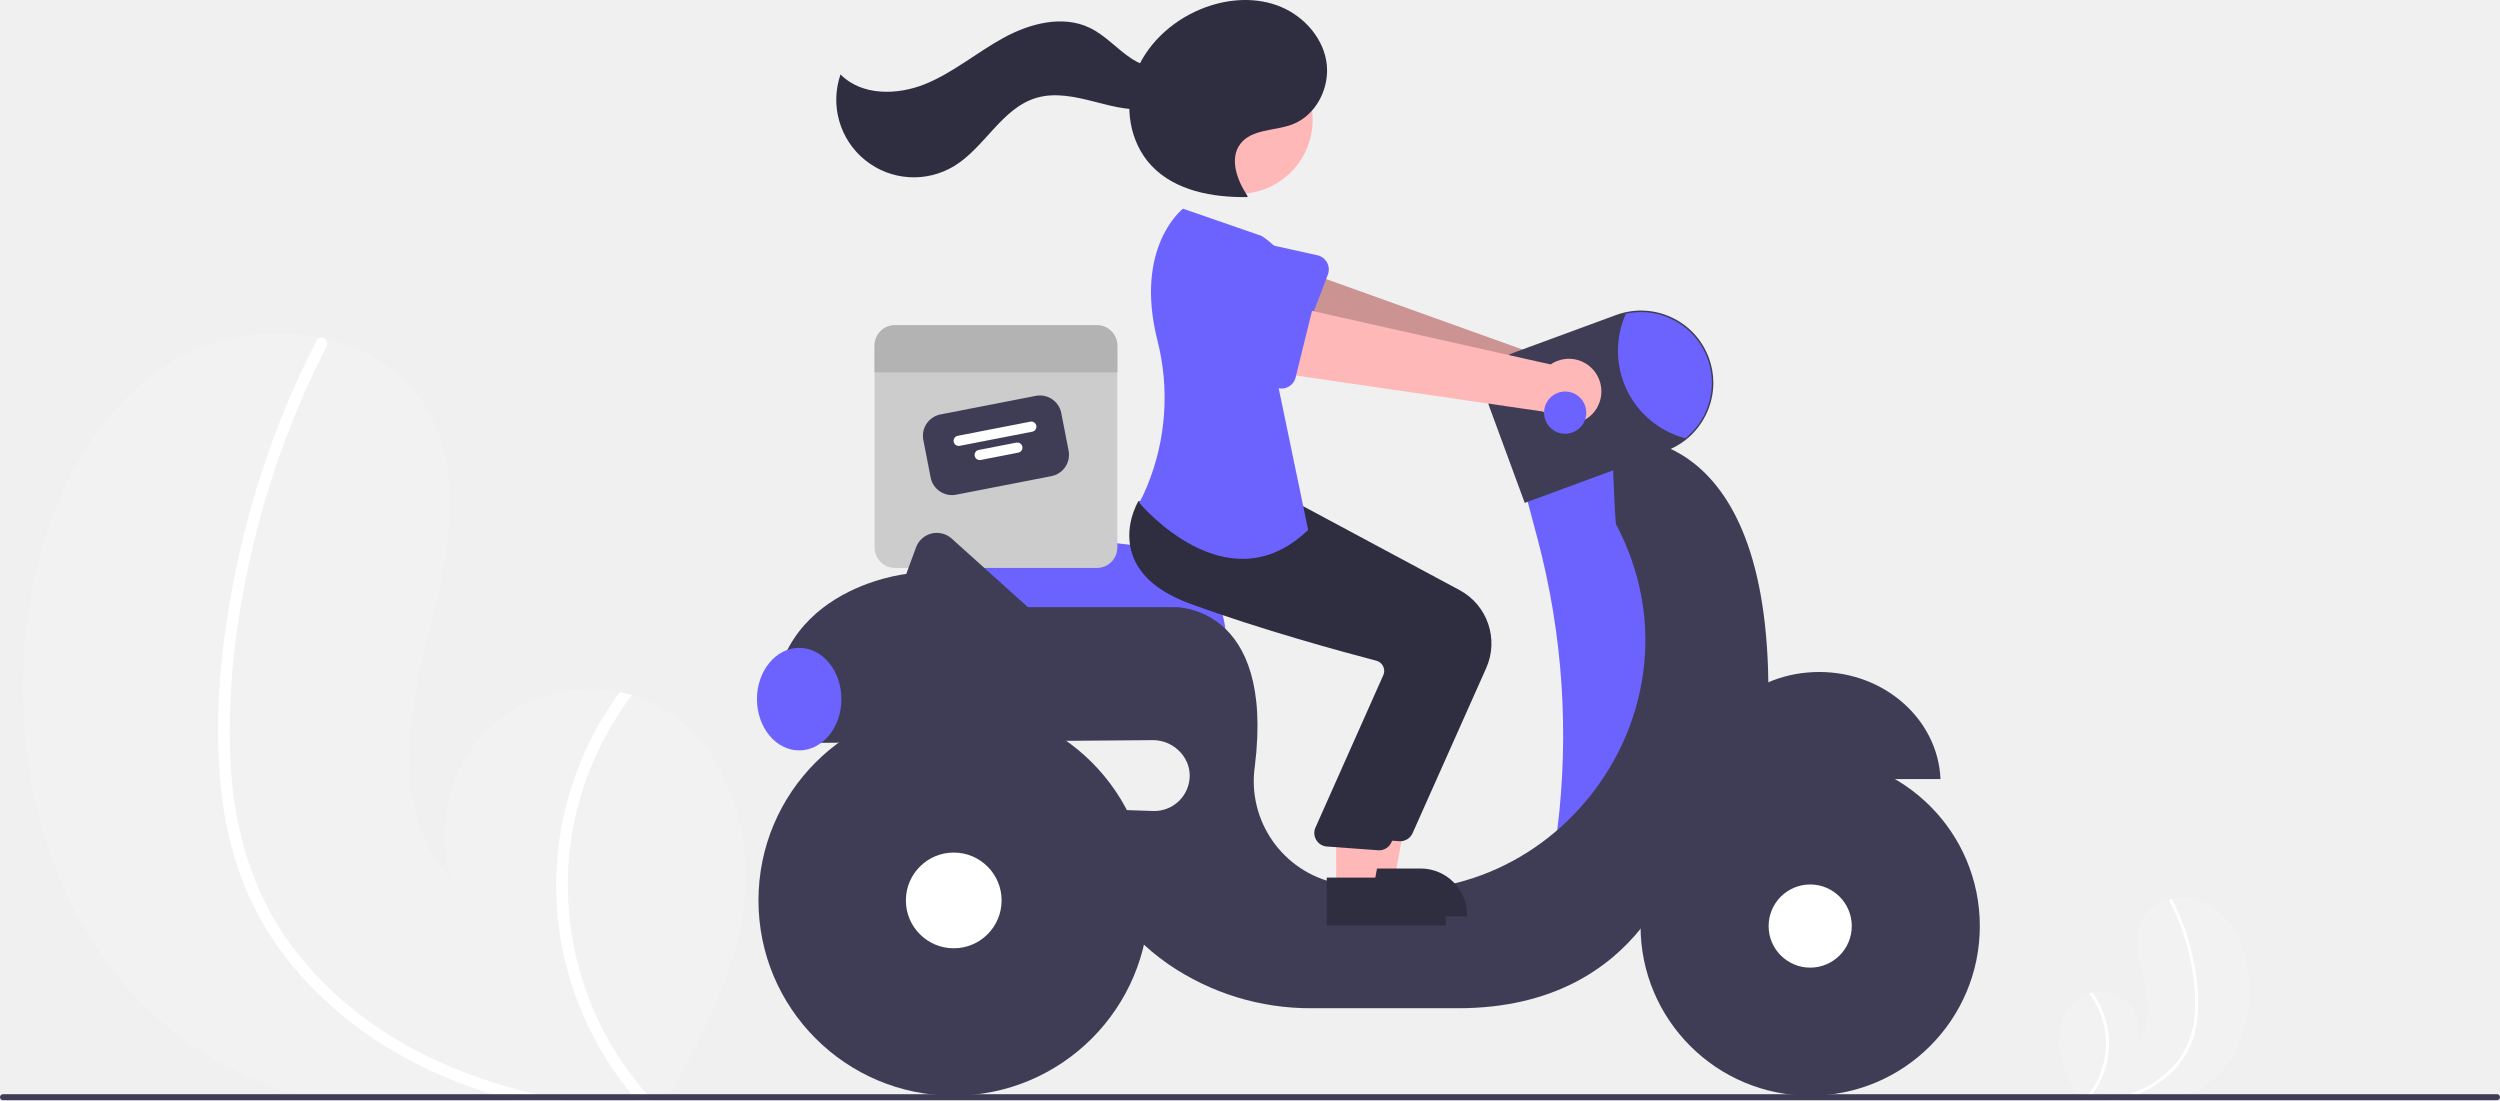
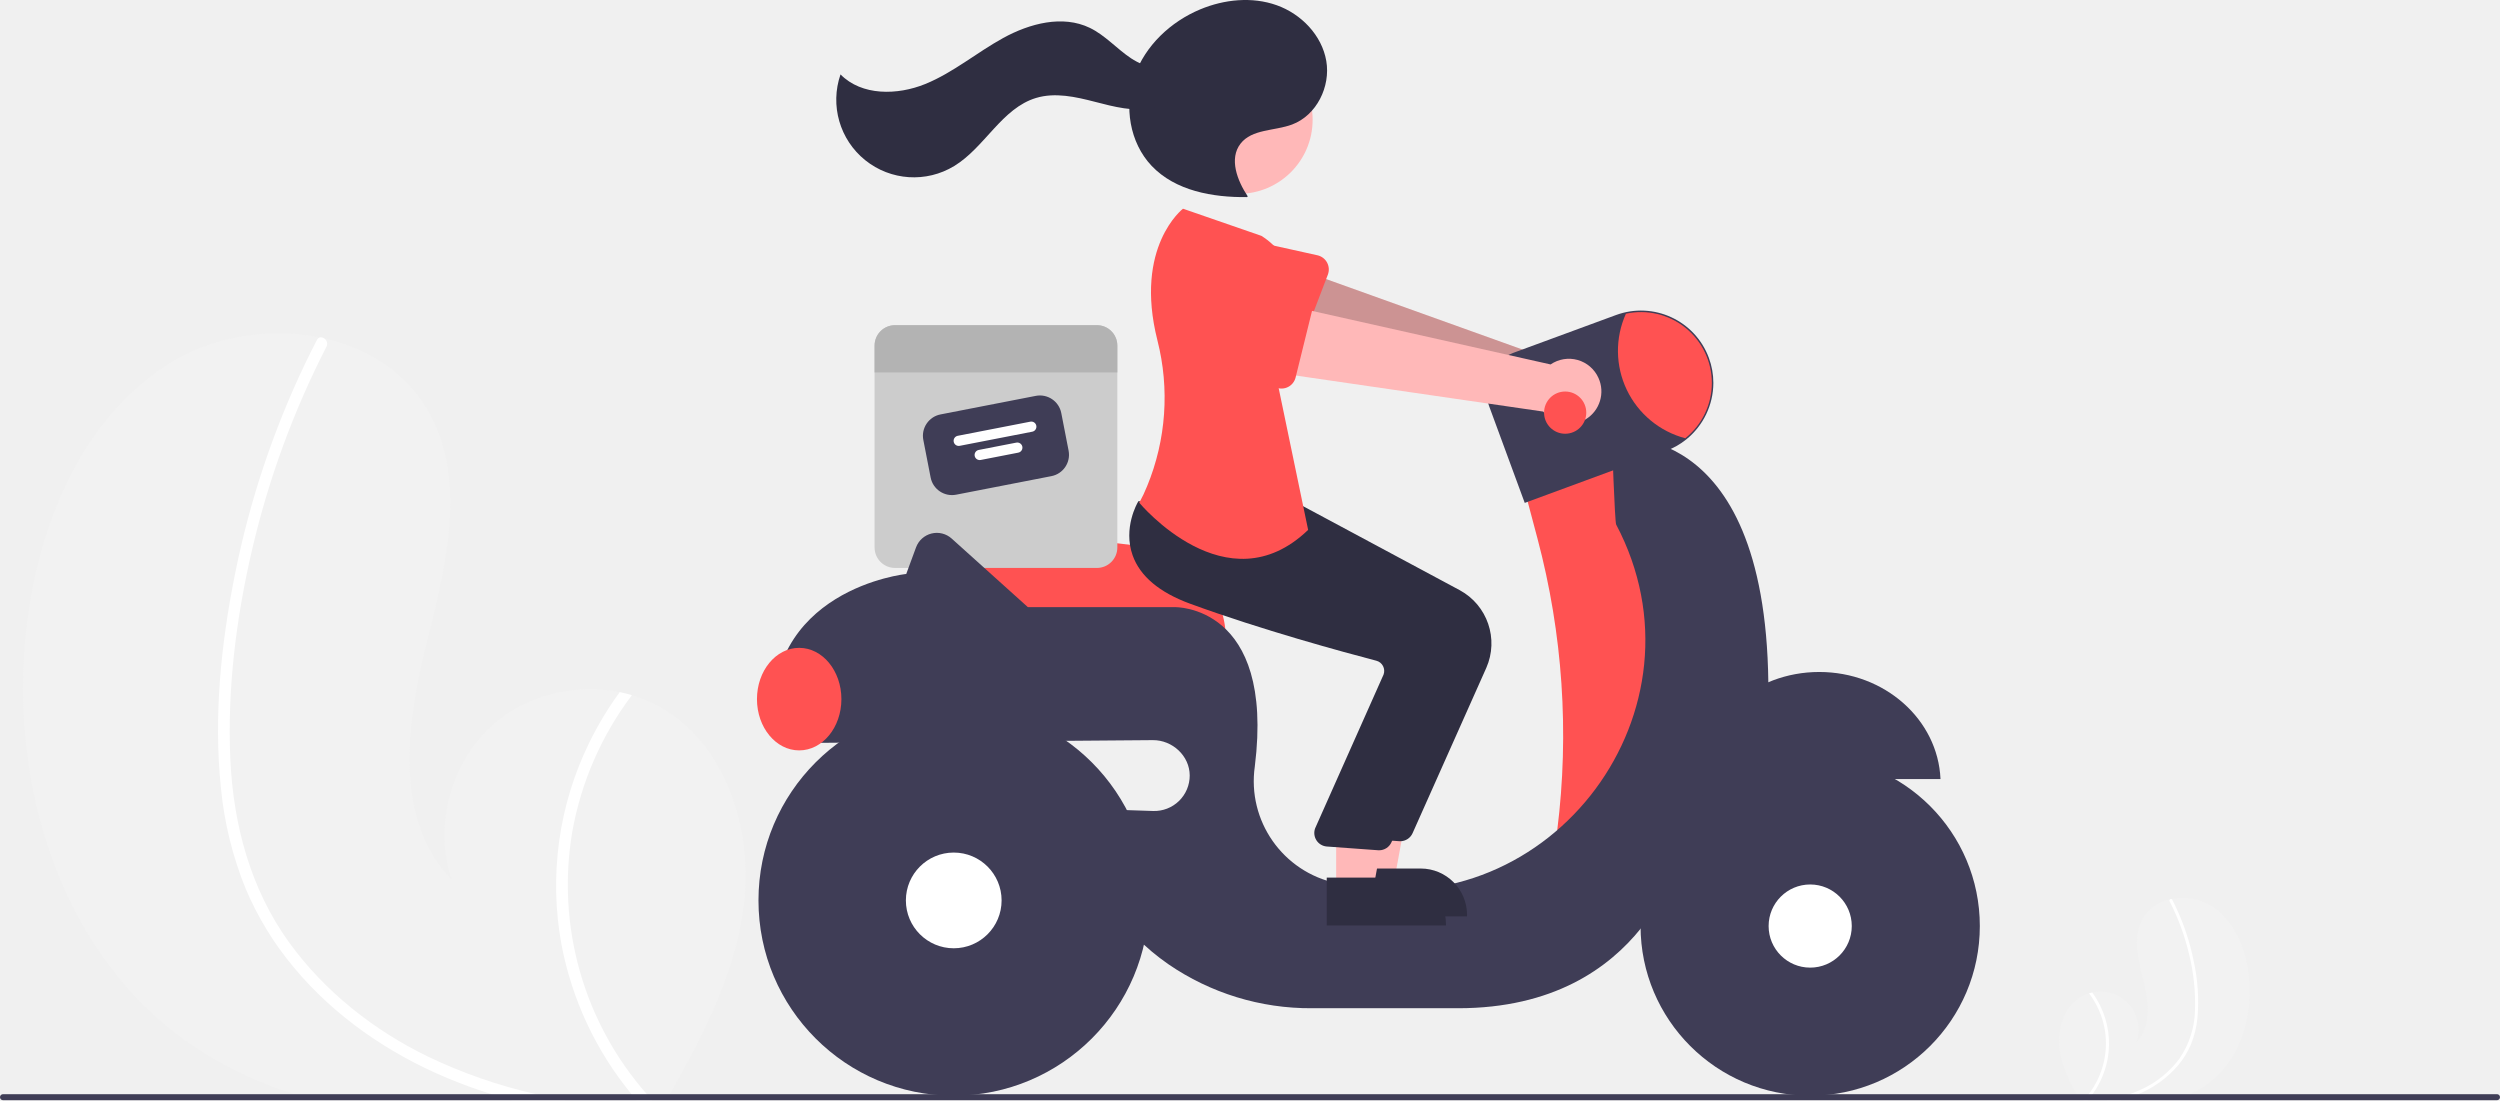
<svg xmlns="http://www.w3.org/2000/svg" id="b9b3c72a-3b99-4e28-aee4-7b73d40b397f" data-name="Layer 1" width="829" height="364.829" viewBox="0 0 829 364.829">
  <path d="M432.13,567.974c-2.85,22.33-13.33,42.76-24.51,62.44-.37.67-.75,1.33-1.14,2H290.28c-2.35-.61-4.67-1.28-6.98-2a127.027,127.027,0,0,1-36.69-18.05c-42.75-30.8-59.2-89-51.77-141.15,4.62-32.4,18.84-65.48,46.53-82.93,14.62-9.23,33.4-12.23,50.23-8.8.44.08.88.18,1.33.27,14.48,3.26,27.38,11.36,34.72,24.41,13.2,23.45,5.34,52.5-1.15,78.6-6.47,26.1-9.98,57.34,8.8,76.59-6.2-18.25-.08-40.02,14.73-52.36,11.19-9.31,26.77-12.8,40.98-9.91,1.36.29,2.7.62,4.02,1.02a44.598,44.598,0,0,1,9.17,3.84C426.35,514.315,435.32,542.805,432.13,567.974Z" transform="translate(-185.5 -267.5855)" fill="#f2f2f2" />
  <path d="M363.23,630.414c3.22.75,6.45,1.41,9.7,2H355.36c-2.3-.62-4.59-1.28-6.86-2q-7.485-2.34-14.74-5.37c-19.4-8.14-37.27-20.36-50.79-36.62a103.371,103.371,0,0,1-16.02-26.17,118.856,118.856,0,0,1-8.2-33.49c-2.45-23.6.05-47.85,4.72-71.03a296.451,296.451,0,0,1,23.16-69.47q1.905-3.975,3.94-7.9a1.542,1.542,0,0,1,1.03-.88,1.777,1.777,0,0,1,1.33.27,2.106,2.106,0,0,1,.83,2.78,293.039,293.039,0,0,0-24.58,66.96c-5.32,22.67-8.34,46.39-7.31,69.7.98,21.78,6.67,43.2,19.58,61.01,11.79,16.26,28.07,29.08,46.08,37.81A169.131,169.131,0,0,0,363.23,630.414Z" transform="translate(-185.5 -267.5855)" fill="#fff" />
  <path d="M401.79,632.414h-5.18c-.58-.66-1.14-1.33-1.69-2a110.411,110.411,0,0,1-23.24-49.66,107.734,107.734,0,0,1,9.29-67.05,110.241,110.241,0,0,1,10.04-16.62c1.36.29,2.7.62,4.02,1.02a106.056,106.056,0,0,0-19.77,45.34A105.095,105.095,0,0,0,400,630.414C400.58,631.084,401.18,631.755,401.79,632.414Z" transform="translate(-185.5 -267.5855)" fill="#fff" />
  <path d="M868.429,615.408c.752,5.893,3.518,11.285,6.469,16.479.098.177.198.351.301.528h30.667c.62-.161,1.232-.338,1.842-.528a33.525,33.525,0,0,0,9.683-4.764c11.283-8.129,15.624-23.489,13.663-37.252-1.219-8.551-4.972-17.281-12.28-21.887a18.437,18.437,0,0,0-13.257-2.322c-.116.021-.232.048-.351.071a13.68,13.68,0,0,0-9.163,6.442c-3.484,6.189-1.409,13.856.303,20.744,1.708,6.888,2.634,15.133-2.322,20.214a12.644,12.644,0,0,0-14.703-16.434c-.359.077-.713.164-1.061.269a11.771,11.771,0,0,0-2.42,1.013C869.955,601.246,867.587,608.765,868.429,615.408Z" transform="translate(-185.5 -267.5855)" fill="#f2f2f2" />
  <path d="M886.613,631.887c-.85.198-1.702.372-2.56.528h4.637c.607-.164,1.211-.338,1.81-.528q1.976-.618,3.89-1.417a34.9,34.9,0,0,0,13.404-9.665,27.282,27.282,0,0,0,4.228-6.907,31.368,31.368,0,0,0,2.164-8.839,62.858,62.858,0,0,0-1.246-18.746,78.238,78.238,0,0,0-6.112-18.334q-.503-1.049-1.04-2.085a.407.407,0,0,0-.272-.232.469.469,0,0,0-.351.071.556.556,0,0,0-.219.734,77.338,77.338,0,0,1,6.487,17.672,68.022,68.022,0,0,1,1.929,18.395,29.351,29.351,0,0,1-5.168,16.102,32.486,32.486,0,0,1-12.161,9.979A44.637,44.637,0,0,1,886.613,631.887Z" transform="translate(-185.5 -267.5855)" fill="#fff" />
  <path d="M876.437,632.415h1.367c.153-.174.301-.351.446-.528a29.14,29.14,0,0,0,6.134-13.106,28.433,28.433,0,0,0-2.452-17.696,29.095,29.095,0,0,0-2.65-4.386c-.359.077-.713.164-1.061.269a27.99,27.99,0,0,1,5.218,11.966,27.737,27.737,0,0,1-6.529,22.953C876.756,632.064,876.598,632.24,876.437,632.415Z" transform="translate(-185.5 -267.5855)" fill="#fff" />
-   <path d="M592.01,480.094h-95.981L495.011,450.583a8.86,8.86,0,0,1,9.931-9.099l55.854,6.839h.007a31.291,31.291,0,0,1,31.206,31.27Z" transform="translate(-185.5 -267.5855)" fill="#6c63ff" />
+   <path d="M592.01,480.094h-95.981L495.011,450.583a8.86,8.86,0,0,1,9.931-9.099l55.854,6.839h.007a31.291,31.291,0,0,1,31.206,31.27Z" transform="translate(-185.5 -267.5855)" fill="#ff5252" />
  <path d="M549.231,375.414H482.289a6.777,6.777,0,0,0-6.779,6.779v66.942a6.777,6.777,0,0,0,6.779,6.779h66.942a6.777,6.777,0,0,0,6.779-6.779V382.193A6.777,6.777,0,0,0,549.231,375.414Z" transform="translate(-185.5 -267.5855)" fill="#ccc" />
  <path d="M534.154,425.471l-31.606,6.155a7.211,7.211,0,0,1-8.447-5.693L491.672,413.457a7.211,7.211,0,0,1,5.693-8.447l31.606-6.155a7.211,7.211,0,0,1,8.447,5.693l2.43,12.476A7.211,7.211,0,0,1,534.154,425.471Z" transform="translate(-185.5 -267.5855)" fill="#3f3d56" />
  <path d="M527.831,410.732l-24.121,4.697a1.695,1.695,0,0,1-.648-3.327l24.121-4.697a1.695,1.695,0,0,1,.648,3.327Z" transform="translate(-185.5 -267.5855)" fill="#fff" />
  <path d="M523.143,417.688l-12.476,2.43a1.695,1.695,0,0,1-.648-3.327l12.476-2.43a1.695,1.695,0,1,1,.648,3.327Z" transform="translate(-185.5 -267.5855)" fill="#fff" />
  <path d="M556.01,382.193v8.897h-80.5v-8.897a6.777,6.777,0,0,1,6.779-6.779h66.942A6.777,6.777,0,0,1,556.01,382.193Z" transform="translate(-185.5 -267.5855)" fill="#b3b3b3" />
  <path d="M716.761,393.877a10.743,10.743,0,0,0-15.193-6.365l-92.097-33.043-4.056,23.007,91.803,25.245a10.801,10.801,0,0,0,19.543-8.845Z" transform="translate(-185.5 -267.5855)" fill="#ffb8b8" />
  <path d="M716.761,393.877a10.743,10.743,0,0,0-15.193-6.365l-92.097-33.043-4.056,23.007,91.803,25.245a10.801,10.801,0,0,0,19.543-8.845Z" transform="translate(-185.5 -267.5855)" opacity="0.2" />
-   <path d="M625.817,358.662l-8.697,22.72a4.817,4.817,0,0,1-6.861,2.476l-21.136-11.896a13.377,13.377,0,0,1,9.637-24.959l23.602,5.235a4.817,4.817,0,0,1,3.454,6.424Z" transform="translate(-185.5 -267.5855)" fill="#6c63ff" />
-   <path d="M724.01,414.914l-33,15,4.333,16.311a253.735,253.735,0,0,1,6.54,96.65v0l24.128,5.039,20-51-7-58Z" transform="translate(-185.5 -267.5855)" fill="#6c63ff" />
+   <path d="M625.817,358.662l-8.697,22.72a4.817,4.817,0,0,1-6.861,2.476l-21.136-11.896a13.377,13.377,0,0,1,9.637-24.959l23.602,5.235a4.817,4.817,0,0,1,3.454,6.424Z" transform="translate(-185.5 -267.5855)" fill="#ff5252" />
+   <path d="M724.01,414.914l-33,15,4.333,16.311a253.735,253.735,0,0,1,6.54,96.65v0l24.128,5.039,20-51-7-58Z" transform="translate(-185.5 -267.5855)" fill="#ff5252" />
  <path d="M788.76,490.414c-21.682,0-39.352,15.762-40.209,35.5h80.418C828.111,506.176,810.442,490.414,788.76,490.414Z" transform="translate(-185.5 -267.5855)" fill="#3f3d56" />
  <path d="M771.881,493.816c-1.128-89.098-51.872-80.902-51.872-80.902s.949,27.733,1.405,28.596c32.335,61.18-21.03,132.904-88.96,119.709q-1.921-.373-3.691-.757a34.581,34.581,0,0,1-27.163-38.763c6.692-53.736-26.591-52.785-26.591-52.785H526.343l-25.273-22.746a7.347,7.347,0,0,0-11.809,2.921l-3.251,8.825s-48,5-44,52h14.84a29.967,29.967,0,0,0,.16,4l110.751-.9c6.492-.053,12.222,5.208,12.249,11.7a11.753,11.753,0,0,1-12.144,11.796l-17.855-.595c-5.5,24.5,8,41,22.875,51.375a83.148,83.148,0,0,0,47.618,14.625h48.507c63,0,74-53,74-53C776.01,534.914,771.881,493.816,771.881,493.816Z" transform="translate(-185.5 -267.5855)" fill="#3f3d56" />
  <circle cx="600.26" cy="307.079" r="56.25" fill="#3f3d56" />
  <circle cx="600.26" cy="307.079" r="13.787" fill="#fff" />
  <circle cx="316.26" cy="298.579" r="64.75" fill="#3f3d56" />
  <circle cx="316.26" cy="298.579" r="15.87" fill="#fff" />
  <path d="M691.104,434.347,679.23,402.097a13.638,13.638,0,0,1,8.087-17.511l34.04-12.531a23.998,23.998,0,0,1,30.812,14.227,23.845,23.845,0,0,1,1.481,8.292,24.189,24.189,0,0,1-8.988,18.73,23.813,23.813,0,0,1-6.72,3.789Z" transform="translate(-185.5 -267.5855)" fill="#3f3d56" />
-   <path d="M753.15,394.574a23.549,23.549,0,0,1-8.8,18.34,29.988,29.988,0,0,1-19.7-41.3,23.505,23.505,0,0,1,28.5,22.96Z" transform="translate(-185.5 -267.5855)" fill="#6c63ff" />
-   <ellipse cx="265.01" cy="231.829" rx="14" ry="17" fill="#6c63ff" />
+   <path d="M753.15,394.574a23.549,23.549,0,0,1-8.8,18.34,29.988,29.988,0,0,1-19.7-41.3,23.505,23.505,0,0,1,28.5,22.96Z" transform="translate(-185.5 -267.5855)" fill="#ff5252" />
+   <ellipse cx="265.01" cy="231.829" rx="14" ry="17" fill="#ff5252" />
  <polygon points="450.071 292.005 462.331 292.005 468.164 260.208 450.069 260.209 450.071 292.005" fill="#ffb8b8" />
  <path d="M632.444,555.588l24.144-.001h.001a15.386,15.386,0,0,1,15.386,15.386v.5l-39.531.001Z" transform="translate(-185.5 -267.5855)" fill="#2f2e41" />
  <path d="M649.801,546.54q-.214,0-.43-.021l-16.967-1.235a4.5,4.5,0,0,1-3.809-6.029l22.707-51.015a3.498,3.498,0,0,0-.196-2.799,3.451,3.451,0,0,0-2.211-1.76c-10.677-2.791-38.072-10.223-61.786-18.918-10.16-3.726-16.559-9.109-19.019-16.002-3.243-9.087,1.555-17.374,1.76-17.722l.161-.272,22.315,2.028,24.191,2.058,53.013,28.428a20.086,20.086,0,0,1,8.819,25.784L653.908,543.873A4.497,4.497,0,0,1,649.801,546.54Z" transform="translate(-185.5 -267.5855)" fill="#2f2e41" />
  <circle cx="410.705" cy="39.72" r="24.561" fill="#ffb8b8" />
  <polygon points="443.071 295.005 455.331 295.005 461.164 263.208 443.069 263.209 443.071 295.005" fill="#ffb8b8" />
  <path d="M625.444,558.588l24.144-.001h.001a15.386,15.386,0,0,1,15.386,15.386v.5l-39.531.001Z" transform="translate(-185.5 -267.5855)" fill="#2f2e41" />
  <path d="M642.801,549.54q-.214,0-.43-.021l-16.967-1.235a4.5,4.5,0,0,1-3.809-6.029l22.707-51.015a3.498,3.498,0,0,0-.196-2.799,3.451,3.451,0,0,0-2.211-1.76c-10.677-2.791-38.072-10.223-61.786-18.918-10.16-3.726-16.559-9.109-19.019-16.002-3.243-9.087,1.555-17.374,1.76-17.722l.161-.272,22.315,2.028,24.191,2.058,53.013,28.428a20.086,20.086,0,0,1,8.819,25.784L646.908,546.873A4.497,4.497,0,0,1,642.801,549.54Z" transform="translate(-185.5 -267.5855)" fill="#2f2e41" />
-   <path d="M603.78,345.794l-26-9s-16.322,12.54-8.481,43.649a77.012,77.012,0,0,1-3.4,48.32,49.779,49.779,0,0,1-2.619,5.531s29,35,56,9l-10.5-50.5S625.28,359.294,603.78,345.794Z" transform="translate(-185.5 -267.5855)" fill="#6c63ff" />
+   <path d="M603.78,345.794l-26-9s-16.322,12.54-8.481,43.649a77.012,77.012,0,0,1-3.4,48.32,49.779,49.779,0,0,1-2.619,5.531s29,35,56,9l-10.5-50.5S625.28,359.294,603.78,345.794Z" transform="translate(-185.5 -267.5855)" fill="#ff5252" />
  <path d="M599.255,332.702c-3.496-5.232-6.254-12.488-2.406-17.466,3.799-4.914,11.292-4.19,17.111-6.365,8.104-3.029,12.804-12.549,11.338-21.076s-8.31-15.594-16.464-18.486-17.348-1.951-25.333,1.379c-9.829,4.1-18.261,12.03-21.797,22.076s-1.646,22.108,5.689,29.83c7.864,8.278,20.206,10.485,31.623,10.351" transform="translate(-185.5 -267.5855)" fill="#2f2e41" />
  <path d="M576.408,288.069c-4.405,3.586-11.125,1.993-15.854-1.154s-8.565-7.628-13.681-10.096c-9.019-4.35-19.924-1.458-28.702,3.36s-16.559,11.475-25.831,15.256-21.104,3.968-28.125-3.172a25.732,25.732,0,0,0,37.71,30.371c10.159-6.188,15.771-19.164,27.166-22.579,6.306-1.89,13.076-.368,19.449,1.281s13.018,3.43,19.449,2.027,12.447-7.183,11.629-13.715Z" transform="translate(-185.5 -267.5855)" fill="#2f2e41" />
  <path d="M715.538,392.877a10.743,10.743,0,0,0-15.863-4.442L604.206,367.008l-1.187,23.332,94.217,13.726a10.801,10.801,0,0,0,18.302-11.189Z" transform="translate(-185.5 -267.5855)" fill="#ffb8b8" />
-   <path d="M620.945,369.151l-5.827,23.62a4.817,4.817,0,0,1-6.503,3.303l-22.443-9.198a13.377,13.377,0,0,1,6.484-25.957l24.068,2.283a4.817,4.817,0,0,1,4.22,5.949Z" transform="translate(-185.5 -267.5855)" fill="#6c63ff" />
-   <circle cx="519.01" cy="136.829" r="7" fill="#6c63ff" />
+   <path d="M620.945,369.151l-5.827,23.62a4.817,4.817,0,0,1-6.503,3.303l-22.443-9.198a13.377,13.377,0,0,1,6.484-25.957l24.068,2.283a4.817,4.817,0,0,1,4.22,5.949Z" transform="translate(-185.5 -267.5855)" fill="#ff5252" />
+   <circle cx="519.01" cy="136.829" r="7" fill="#ff5252" />
  <path d="M1014.5,631.414a1.003,1.003,0,0,1-1,1h-827a1,1,0,0,1,0-2h827A1.003,1.003,0,0,1,1014.5,631.414Z" transform="translate(-185.5 -267.5855)" fill="#3f3d56" />
</svg>
